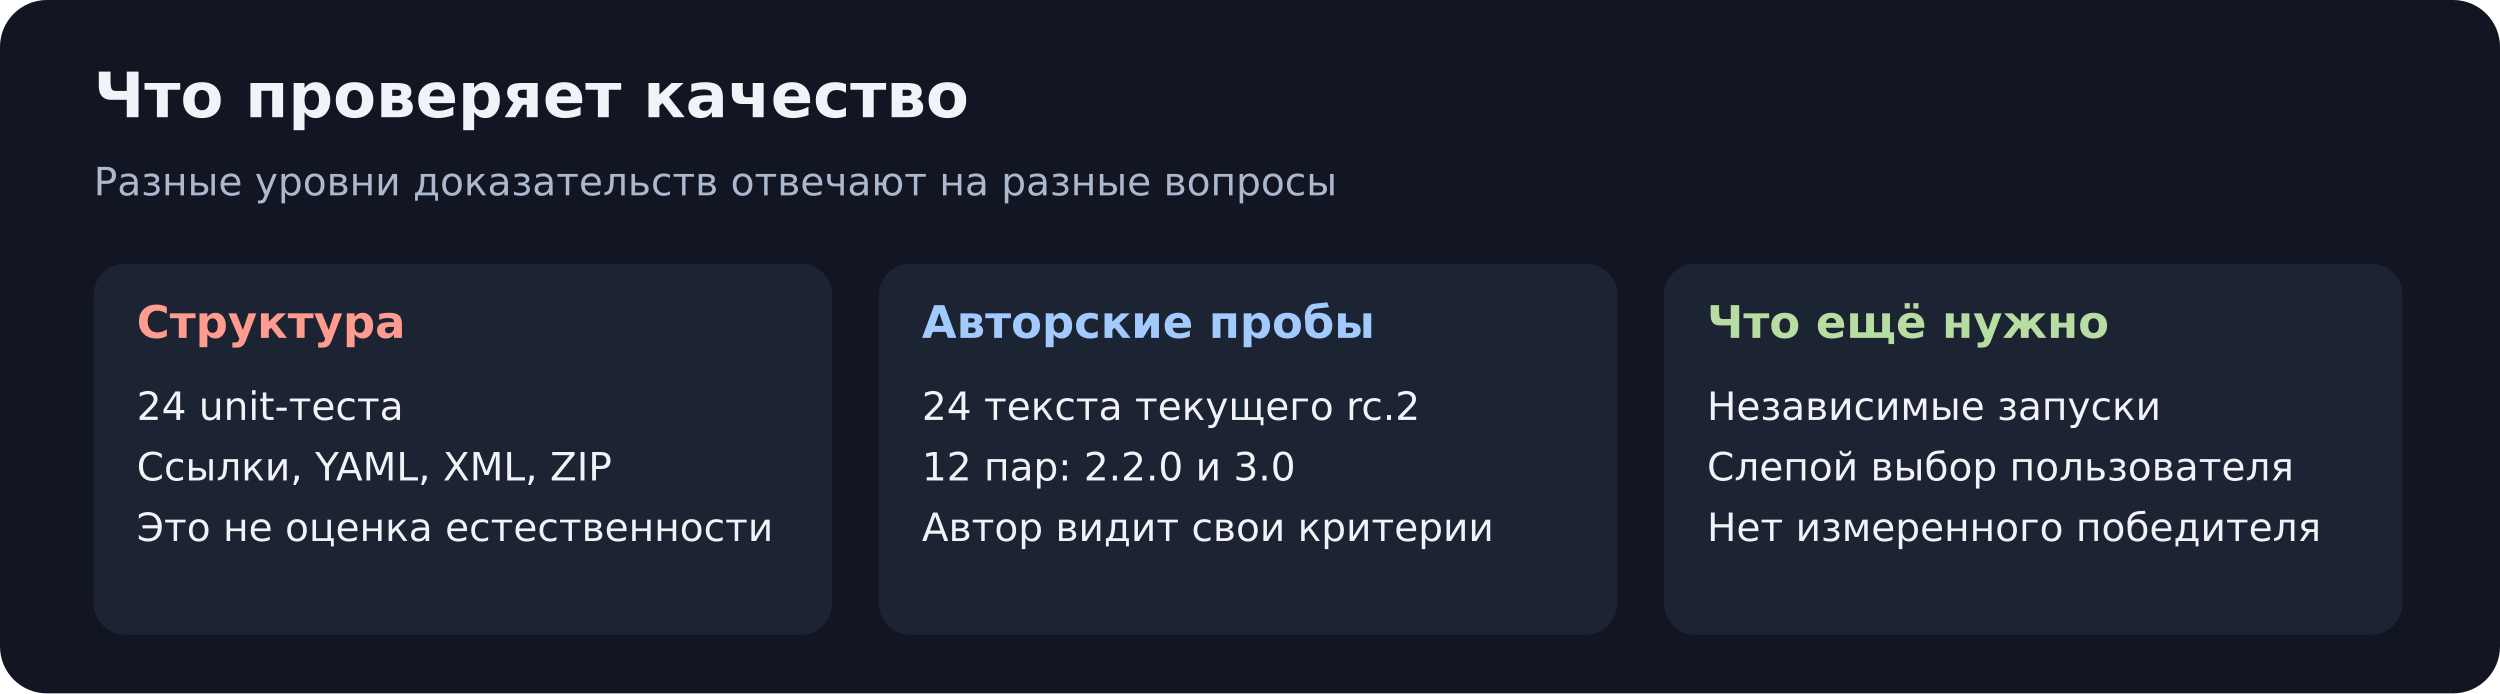
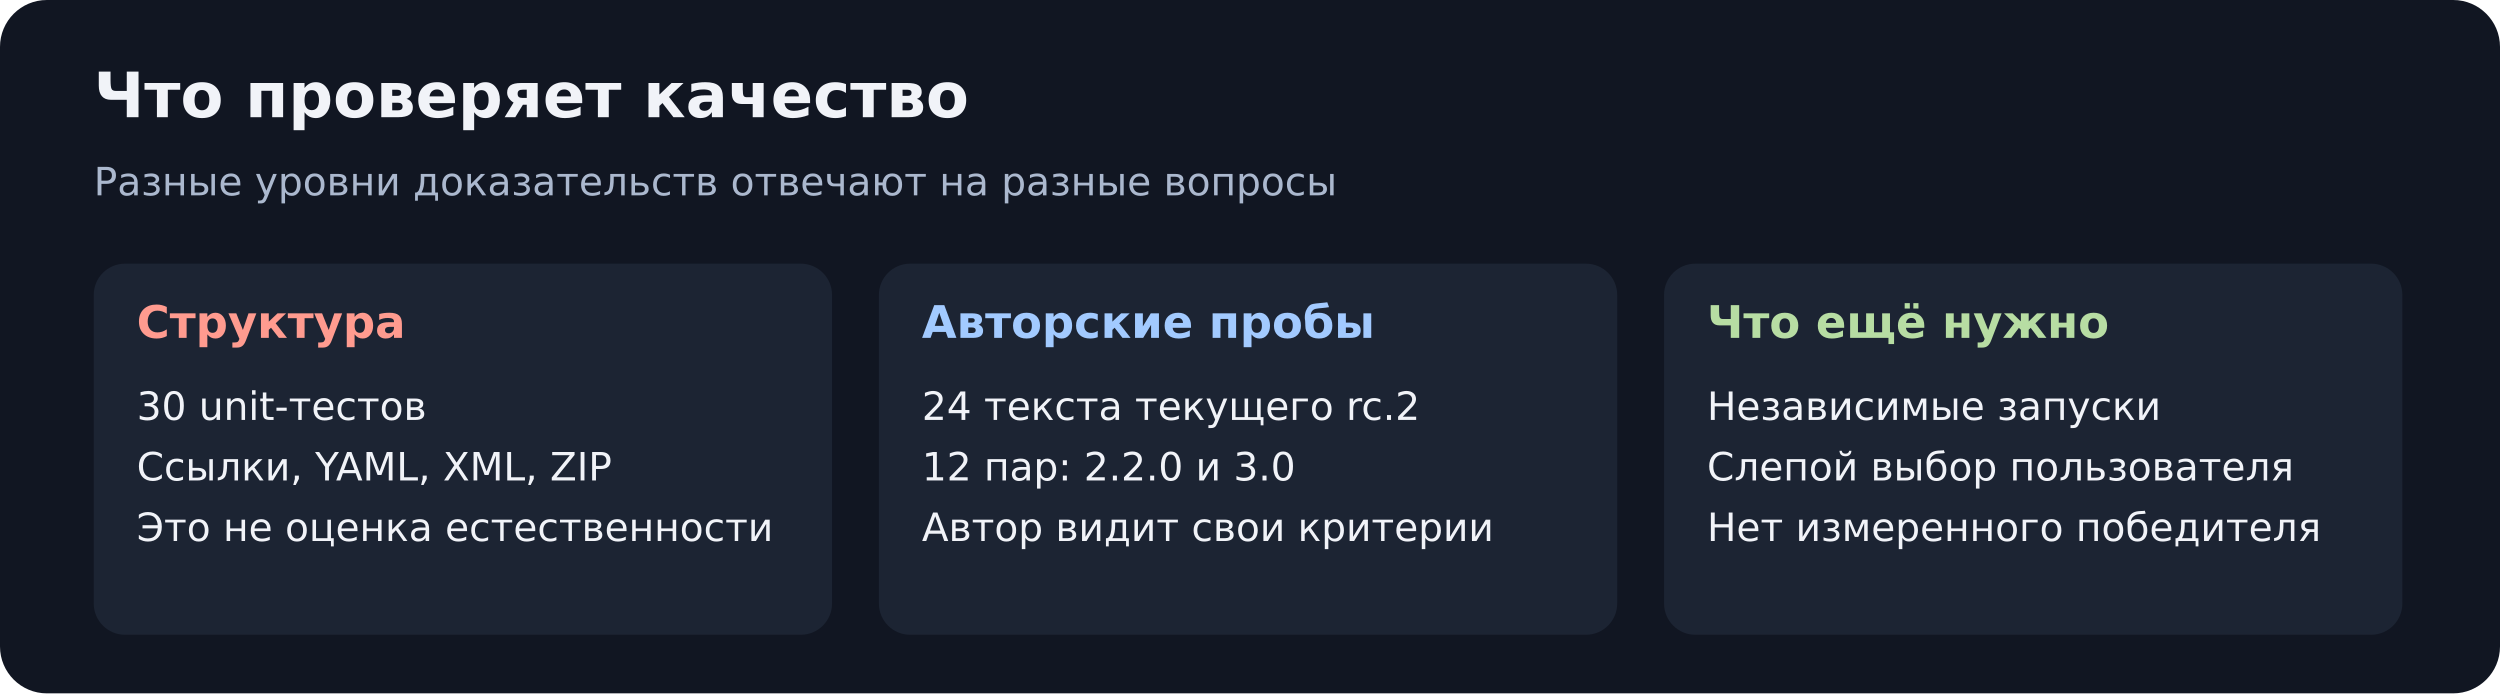
<svg xmlns="http://www.w3.org/2000/svg" width="1280" height="355" viewBox="0 0 1280 355" role="img" aria-labelledby="title desc">
  <rect width="1280" height="355" rx="24" fill="#111622" />
  <text x="48" y="60" font-family="DejaVu Sans,Arial,sans-serif" font-size="32" font-weight="700" fill="#f1f3f8">Что проверяет качество</text>
  <text x="48" y="100" font-family="DejaVu Sans,Arial,sans-serif" font-size="20" font-weight="400" fill="#abb8ce">Разные уровни доказательств отвечают на разные вопросы</text>
  <rect x="48" y="135" width="378" height="190" rx="16" fill="#1c2433" />
  <text x="70" y="173" font-family="DejaVu Sans,Arial,sans-serif" font-size="23" font-weight="700" fill="#ff9b8f">Структура</text>
-   <text x="70" y="215" font-family="DejaVu Sans,Arial,sans-serif" font-size="20" font-weight="400" fill="#f1f3f8">24 unit-теста</text>
+   <text x="70" y="215" font-family="DejaVu Sans,Arial,sans-serif" font-size="20" font-weight="400" fill="#f1f3f8">30 unit-тестов</text>
  <text x="70" y="246" font-family="DejaVu Sans,Arial,sans-serif" font-size="20" font-weight="400" fill="#f1f3f8">Ссылки, YAML, XML, ZIP</text>
  <text x="70" y="277" font-family="DejaVu Sans,Arial,sans-serif" font-size="20" font-weight="400" fill="#f1f3f8">Это не оценка естественности</text>
  <rect x="450" y="135" width="378" height="190" rx="16" fill="#1c2433" />
  <text x="472" y="173" font-family="DejaVu Sans,Arial,sans-serif" font-size="23" font-weight="700" fill="#a2caff">Авторские пробы</text>
  <text x="472" y="215" font-family="DejaVu Sans,Arial,sans-serif" font-size="20" font-weight="400" fill="#f1f3f8">24 текста текущего rc.2</text>
  <text x="472" y="246" font-family="DejaVu Sans,Arial,sans-serif" font-size="20" font-weight="400" fill="#f1f3f8">12 пар: 2.2.0 и 3.0</text>
  <text x="472" y="277" font-family="DejaVu Sans,Arial,sans-serif" font-size="20" font-weight="400" fill="#f1f3f8">Автор видит свои критерии</text>
  <rect x="852" y="135" width="378" height="190" rx="16" fill="#1c2433" />
  <text x="874" y="173" font-family="DejaVu Sans,Arial,sans-serif" font-size="23" font-weight="700" fill="#b7dda3">Что ещё нужно</text>
  <text x="874" y="215" font-family="DejaVu Sans,Arial,sans-serif" font-size="20" font-weight="400" fill="#f1f3f8">Независимые запуски</text>
  <text x="874" y="246" font-family="DejaVu Sans,Arial,sans-serif" font-size="20" font-weight="400" fill="#f1f3f8">Слепой выбор пользователя</text>
  <text x="874" y="277" font-family="DejaVu Sans,Arial,sans-serif" font-size="20" font-weight="400" fill="#f1f3f8">Нет измеренного победителя</text>
</svg>
